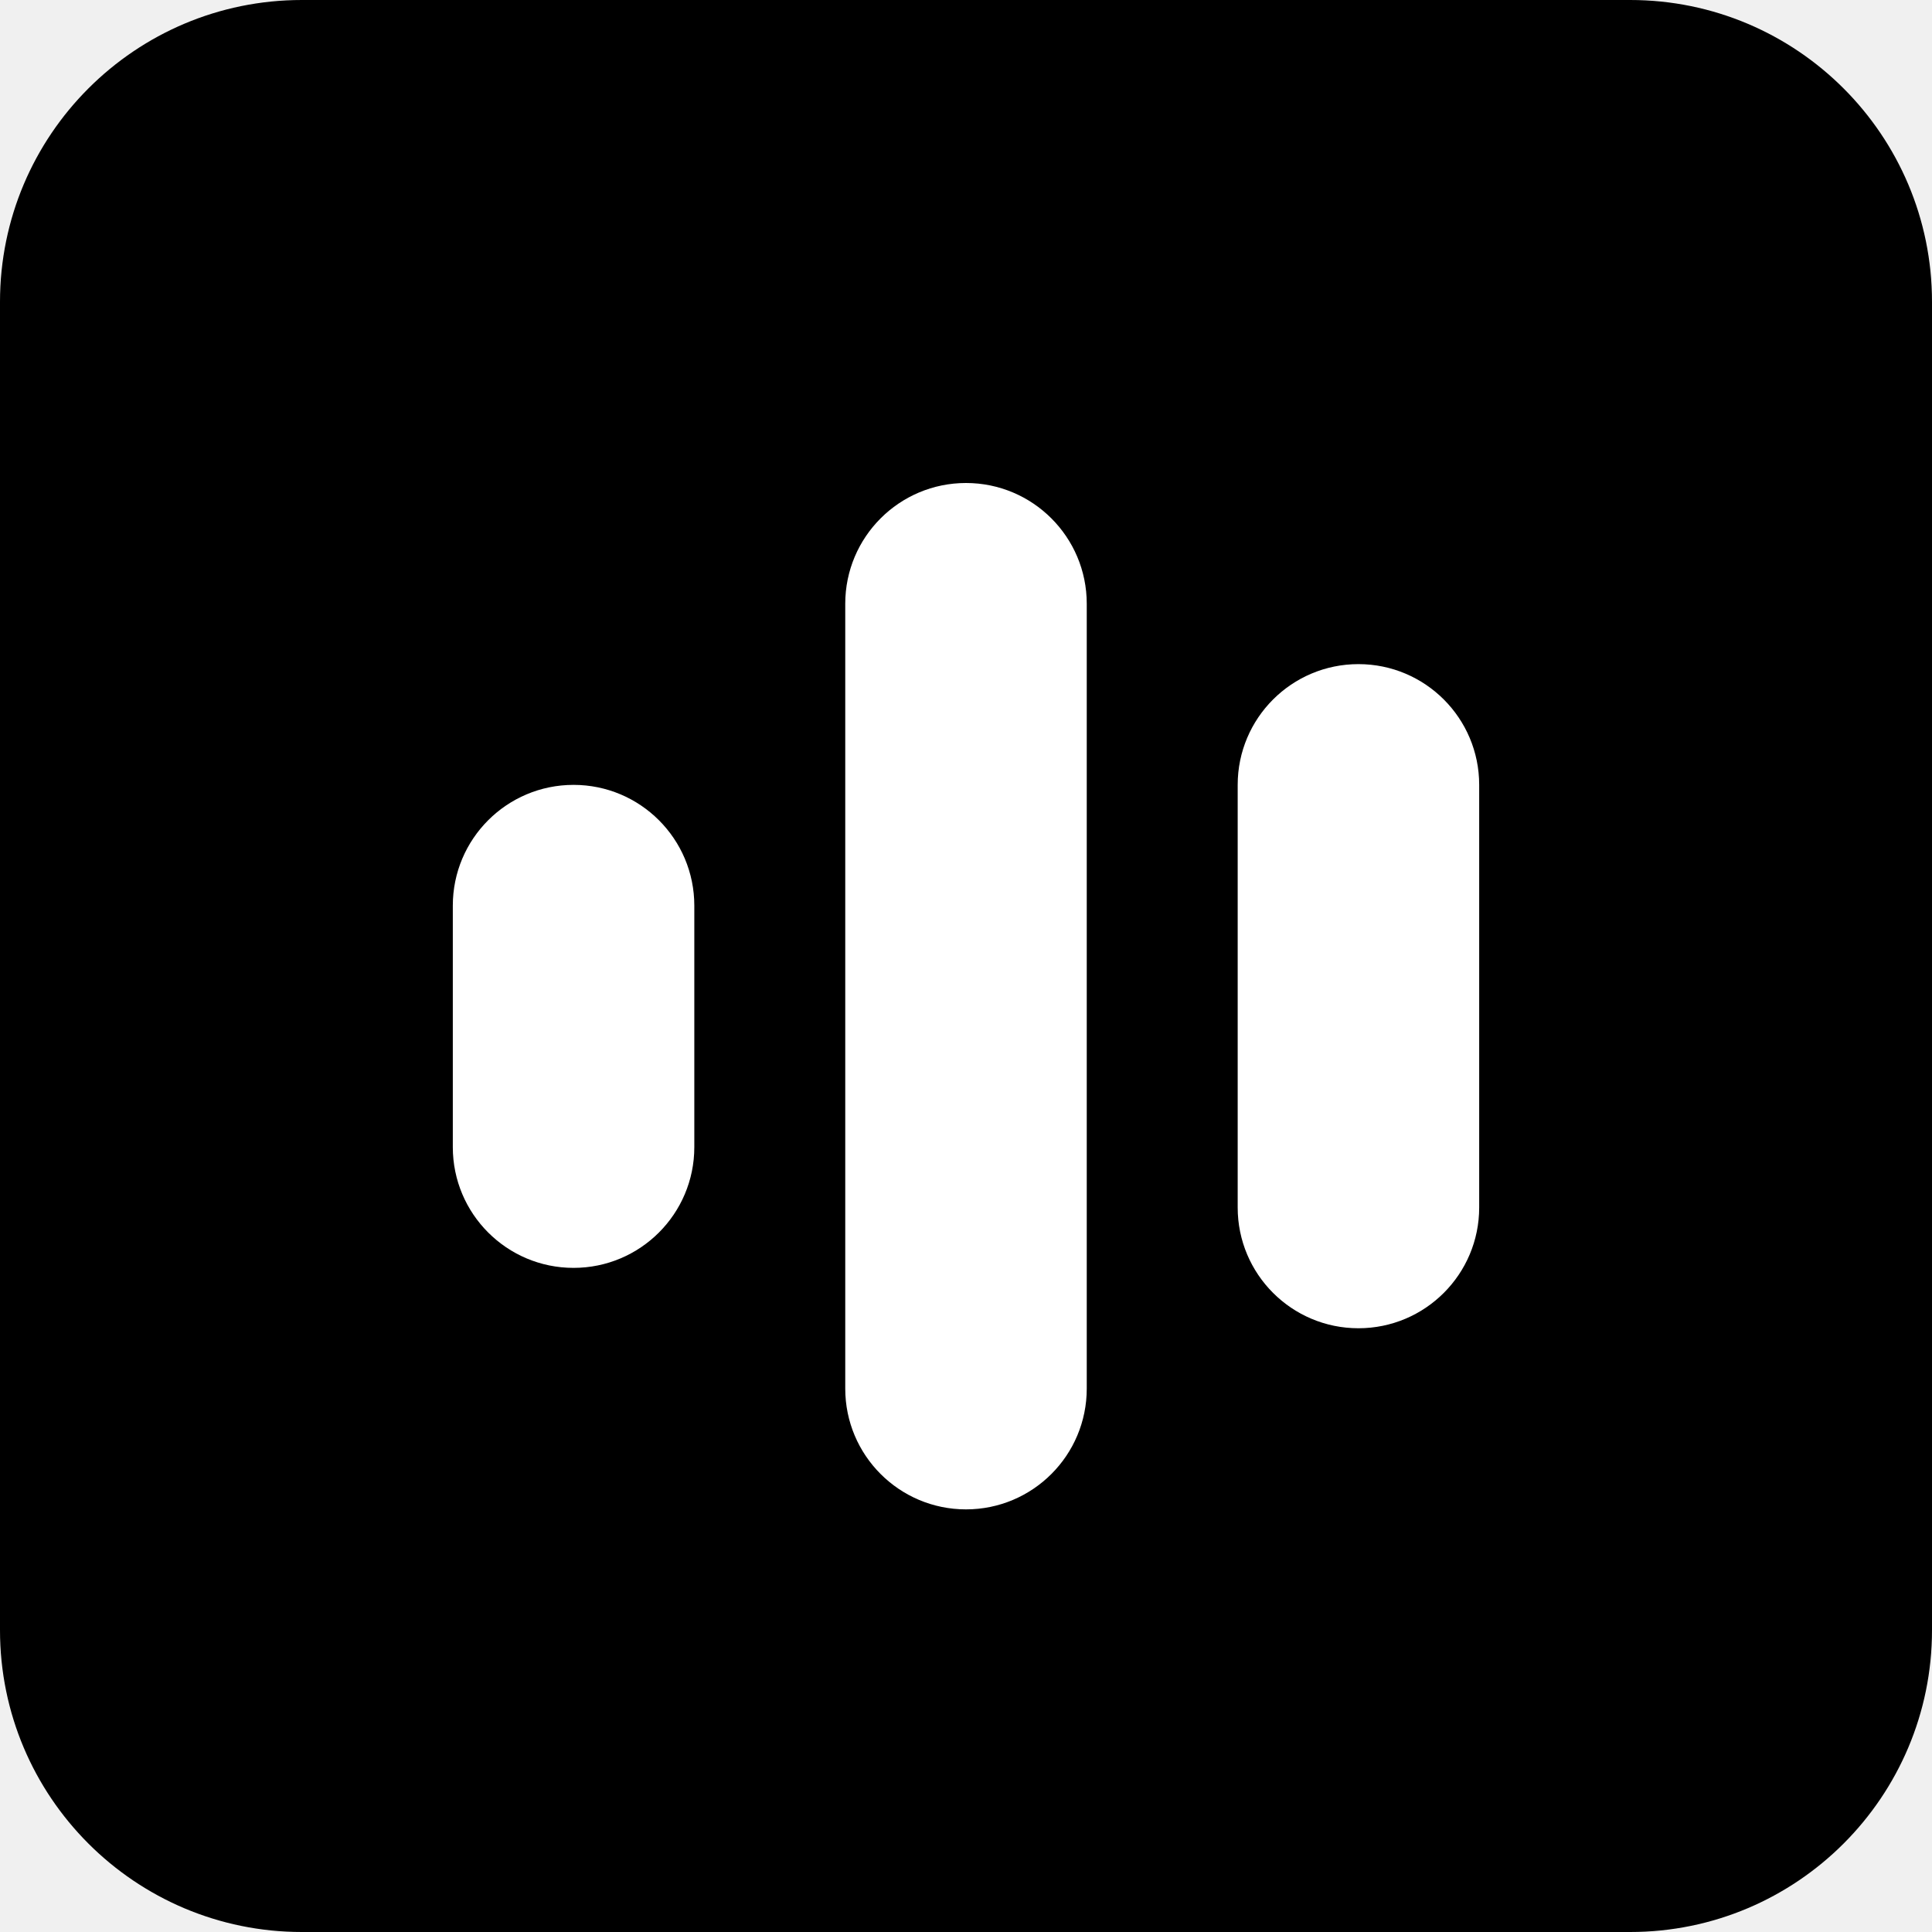
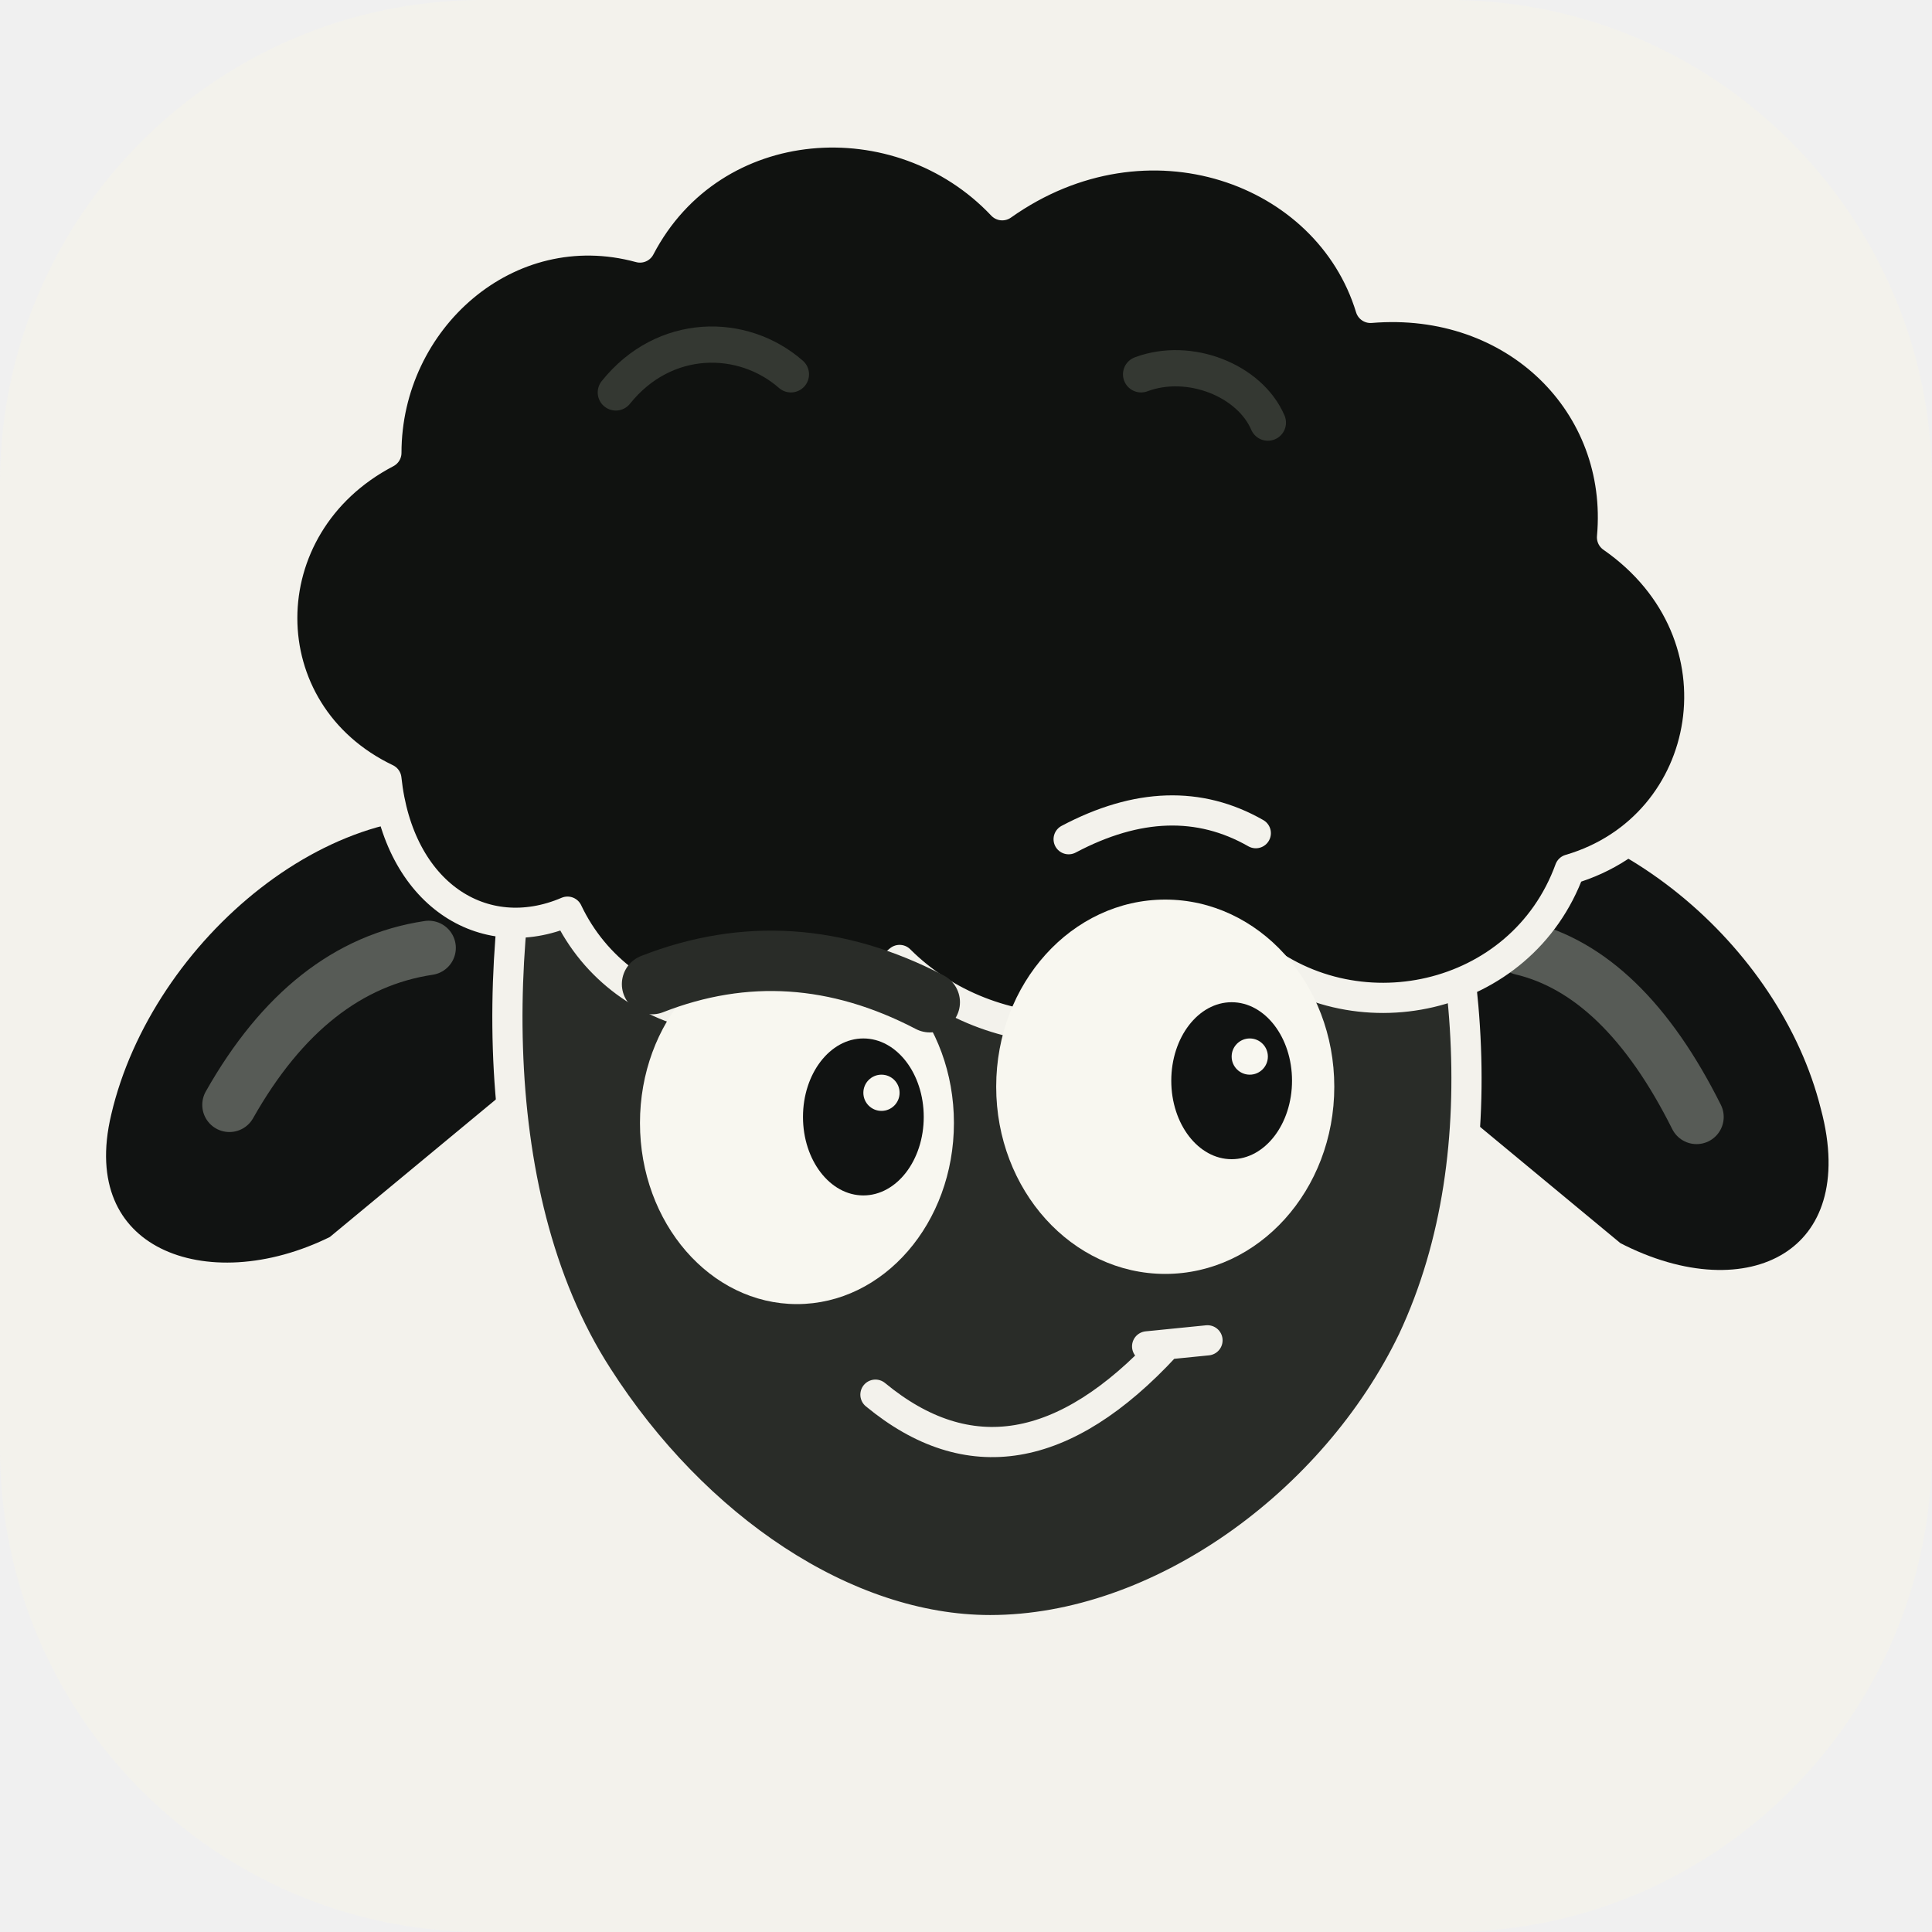
- <svg xmlns="http://www.w3.org/2000/svg" viewBox="0 0 64 64">
-   <rect width="64" height="64" rx="10" fill="#000000" />
-   <g fill="#ffffff">
-     <rect x="15" y="26" width="8" height="16" rx="4" />
-     <rect x="28" y="16" width="8" height="34" rx="4" />
-     <rect x="41" y="22" width="8" height="22" rx="4" />
+ <svg xmlns="http://www.w3.org/2000/svg" viewBox="0 0 320 320" fill="none">
+   <rect width="320" height="320" rx="80" fill="#f3f2ec" />
+   <g transform="translate(0 20)">
+     <g stroke="#f3f2ec" stroke-width="5" stroke-linejoin="round" stroke-linecap="round">
+       <path d="M83 114C55 107 23 134 16 164c-6 25 18 34 40 23l35-29" fill="#111312" />
+       <path d="M238 111c30-1 59 24 66 52 7 26-14 37-37 25l-35-29" fill="#111312" />
+       <path d="M38 163q13-23 33-26m210 28q-12-24-29-28" fill="none" stroke="#575b56" stroke-width="9" />
+       <path d="M91 100c-9 30-12 77 8 108 16 25 41 42 65 42 28 0 57-21 70-48 15-32 9-72-3-103Z" fill="#292c28" />
+       <path d="M64 109c-23-11-23-42 0-54 0-22 20-40 42-34 12-23 43-25 60-7 24-17 54-6 61 17 24-2 42 16 40 38 23 16 17 48-7 55-8 22-36 28-53 13-16 18-43 17-58 2-20 17-46 11-55-8-14 6-28-3-30-22Z" fill="#101210" />
+       <path d="M102 45c8-10 21-10 29-3m58 0c8-3 18 1 21 8" fill="none" stroke="#343832" stroke-width="6" />
+     </g>
+     <ellipse cx="132" cy="166" rx="26" ry="30" fill="#f8f7f0" />
+     <ellipse cx="193" cy="160" rx="28" ry="31" fill="#f8f7f0" />
+     <ellipse cx="143" cy="165" rx="10" ry="13" fill="#111312" />
+     <ellipse cx="204" cy="159" rx="10" ry="13" fill="#111312" />
+     <circle cx="146" cy="161" r="3" fill="#f8f7f0" />
+     <circle cx="207" cy="155" r="3" fill="#f8f7f0" />
+     <path d="M108 143q23-9 46 3" fill="none" stroke="#292c28" stroke-width="10" stroke-linecap="round" />
+     <path d="M177 119q17-9 31-1" fill="none" stroke="#f3f2ec" stroke-width="5" stroke-linecap="round" />
+     <path d="M145 211q23 19 48-8m-3 0 10-1" fill="none" stroke="#f3f2ec" stroke-width="5" stroke-linecap="round" />
  </g>
</svg>
